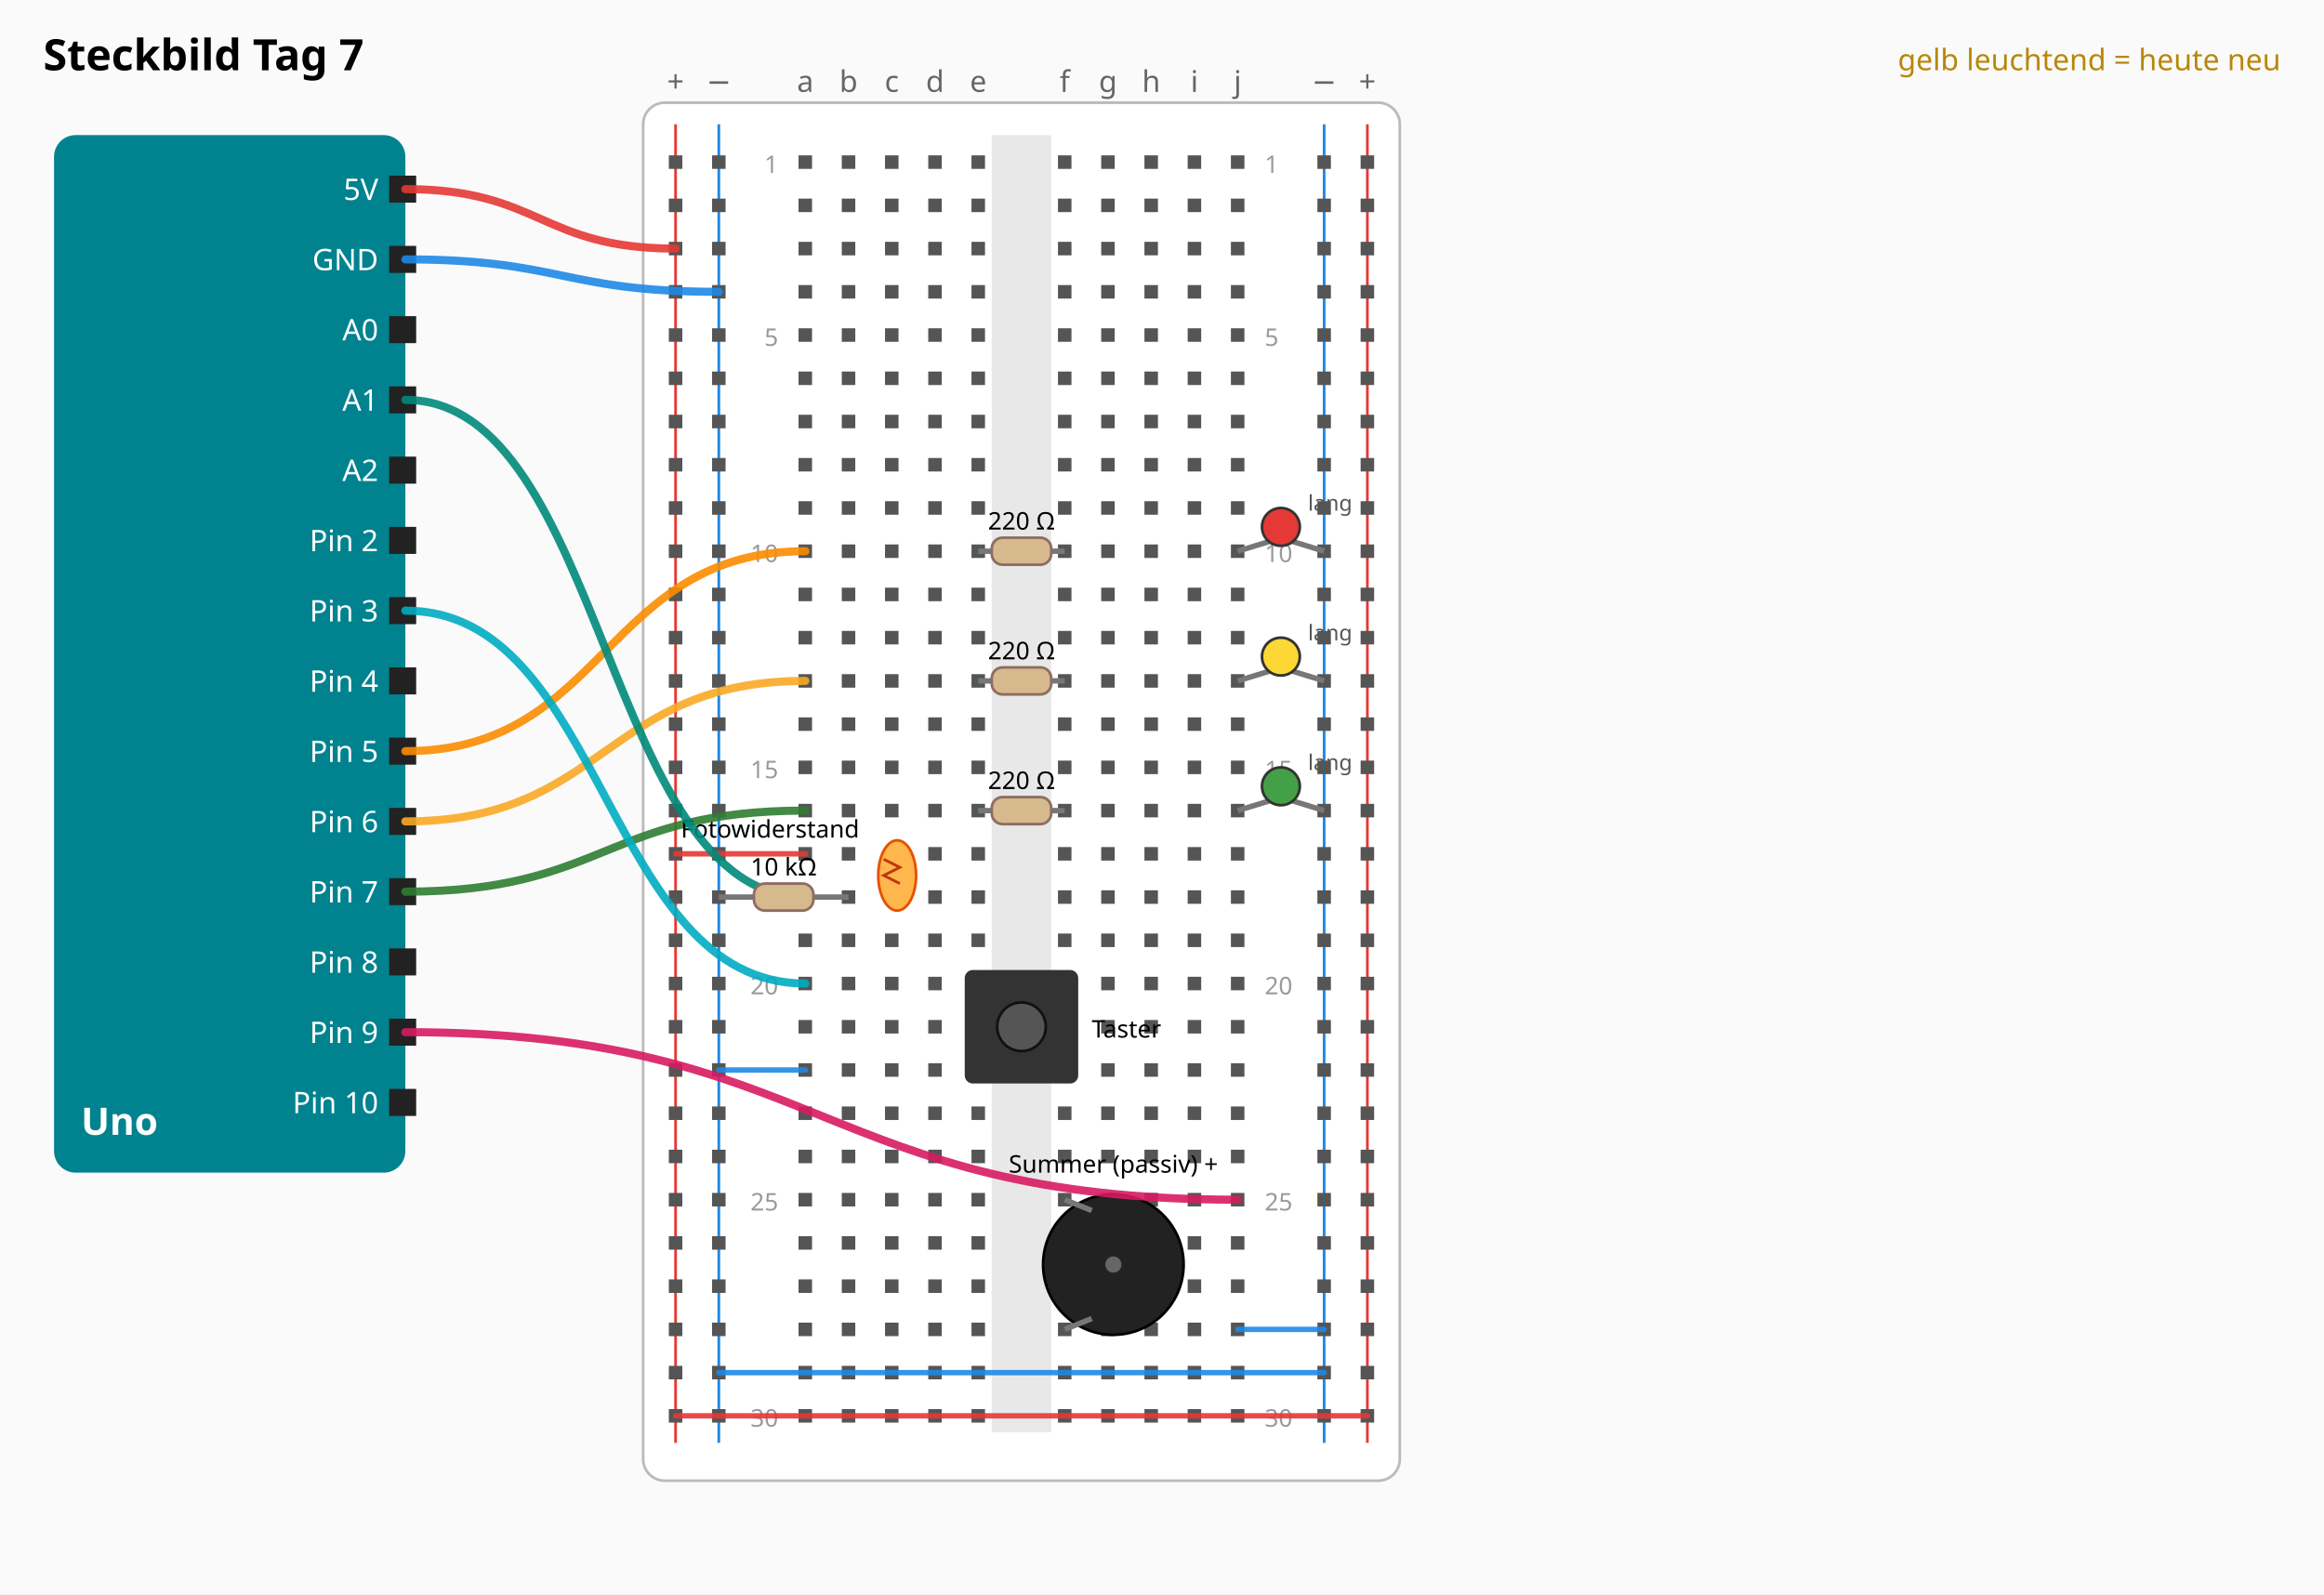
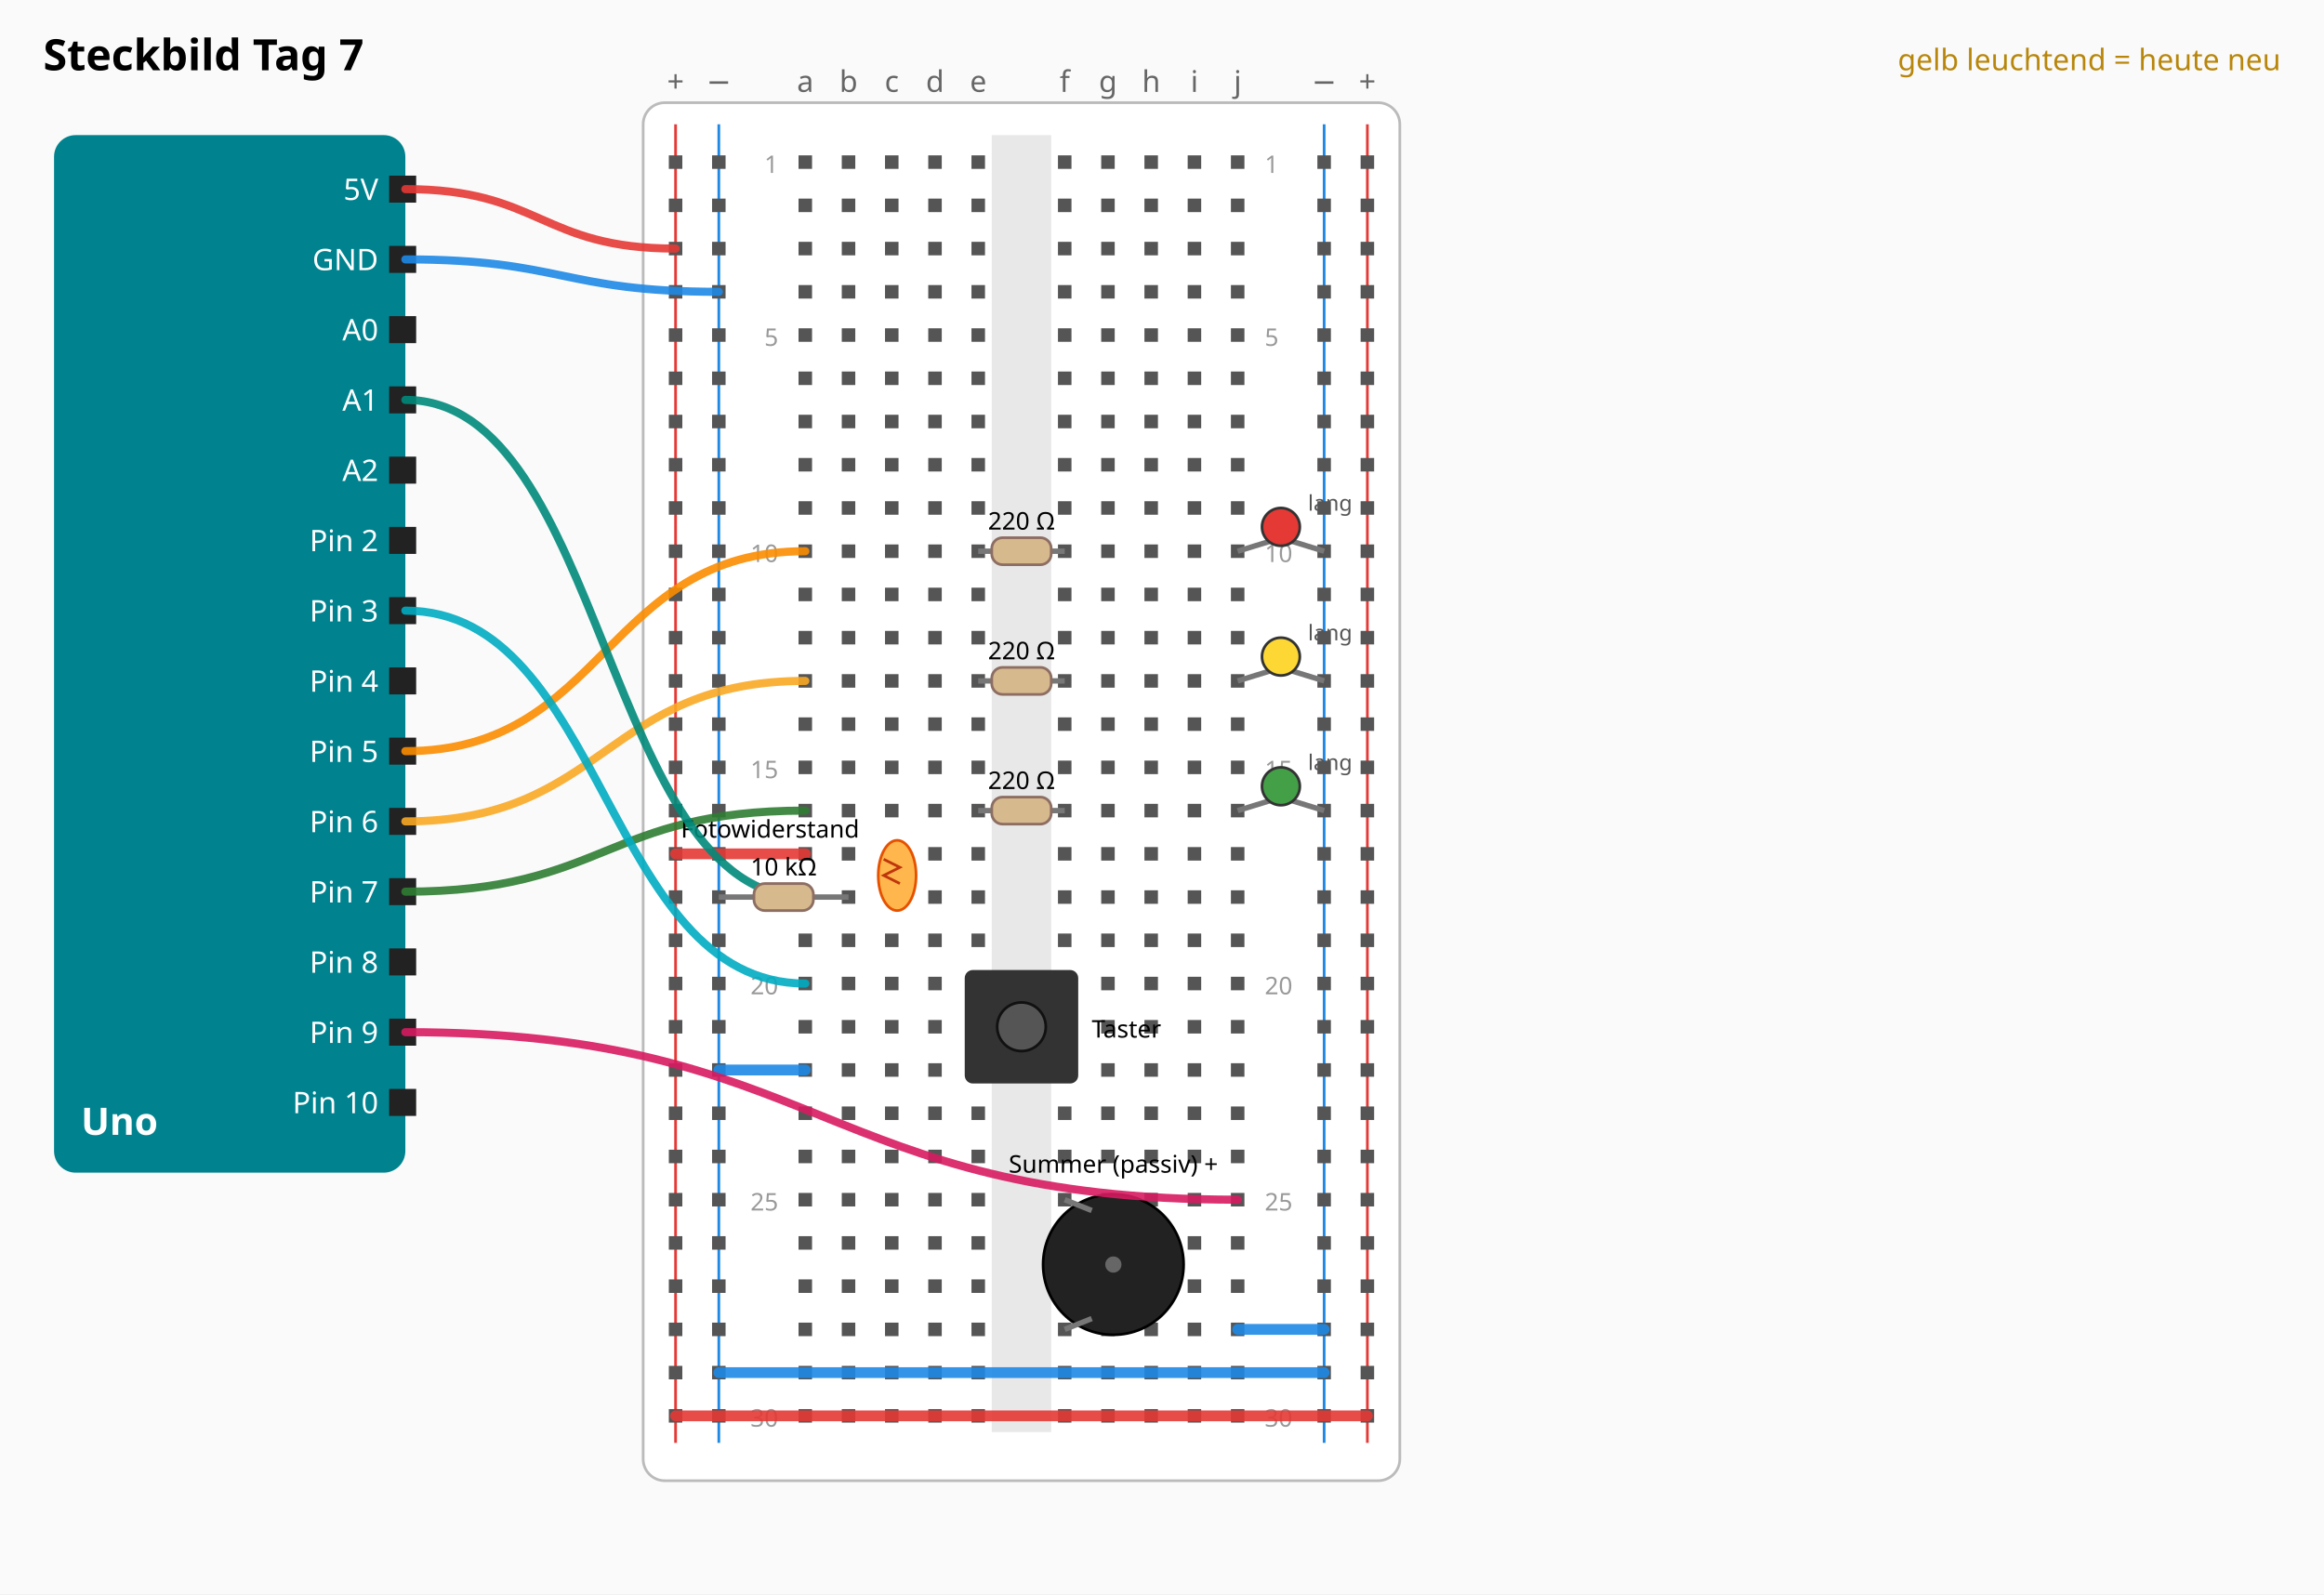
<svg xmlns="http://www.w3.org/2000/svg" viewBox="0 0 860 590" font-family="sans-serif" font-size="11">
  <defs>
    <filter id="glow" x="-50%" y="-50%" width="200%" height="200%">
      <feDropShadow dx="0" dy="0" stdDeviation="2.5" flood-color="#ffd400" flood-opacity="1" />
    </filter>
  </defs>
  <rect width="860" height="590" fill="#fafafa" />
  <text x="16" y="26" font-size="16" font-weight="bold">Steckbild Tag 7</text>
  <text x="844" y="26" text-anchor="end" fill="#b8860b">gelb leuchtend = heute neu</text>
  <rect x="238" y="38" width="280" height="510" rx="8" fill="#ffffff" stroke="#bbb" />
  <rect x="367" y="50" width="22" height="480" fill="#e8e8e8" />
  <line x1="250" y1="46" x2="250" y2="534" stroke="#e53935" stroke-width="1" />
  <line x1="506" y1="46" x2="506" y2="534" stroke="#e53935" stroke-width="1" />
  <line x1="266" y1="46" x2="266" y2="534" stroke="#1e88e5" stroke-width="1" />
  <line x1="490" y1="46" x2="490" y2="534" stroke="#1e88e5" stroke-width="1" />
  <text x="250" y="34" text-anchor="middle" fill="#666">+</text>
  <rect x="247.5" y="57.5" width="5" height="5" fill="#555" />
  <rect x="247.5" y="73.5" width="5" height="5" fill="#555" />
  <rect x="247.5" y="89.5" width="5" height="5" fill="#555" />
  <rect x="247.5" y="105.5" width="5" height="5" fill="#555" />
  <rect x="247.5" y="121.5" width="5" height="5" fill="#555" />
  <rect x="247.5" y="137.5" width="5" height="5" fill="#555" />
  <rect x="247.5" y="153.5" width="5" height="5" fill="#555" />
  <rect x="247.5" y="169.5" width="5" height="5" fill="#555" />
  <rect x="247.5" y="185.5" width="5" height="5" fill="#555" />
  <rect x="247.5" y="201.5" width="5" height="5" fill="#555" />
  <rect x="247.5" y="217.5" width="5" height="5" fill="#555" />
  <rect x="247.5" y="233.5" width="5" height="5" fill="#555" />
  <rect x="247.5" y="249.5" width="5" height="5" fill="#555" />
  <rect x="247.5" y="265.5" width="5" height="5" fill="#555" />
  <rect x="247.5" y="281.5" width="5" height="5" fill="#555" />
  <rect x="247.5" y="297.5" width="5" height="5" fill="#555" />
  <rect x="247.5" y="313.5" width="5" height="5" fill="#555" />
  <rect x="247.5" y="329.5" width="5" height="5" fill="#555" />
  <rect x="247.5" y="345.5" width="5" height="5" fill="#555" />
  <rect x="247.5" y="361.5" width="5" height="5" fill="#555" />
  <rect x="247.5" y="377.5" width="5" height="5" fill="#555" />
  <rect x="247.5" y="393.5" width="5" height="5" fill="#555" />
  <rect x="247.5" y="409.5" width="5" height="5" fill="#555" />
  <rect x="247.5" y="425.5" width="5" height="5" fill="#555" />
  <rect x="247.5" y="441.5" width="5" height="5" fill="#555" />
  <rect x="247.5" y="457.5" width="5" height="5" fill="#555" />
  <rect x="247.5" y="473.5" width="5" height="5" fill="#555" />
  <rect x="247.5" y="489.5" width="5" height="5" fill="#555" />
  <rect x="247.5" y="505.5" width="5" height="5" fill="#555" />
  <rect x="247.5" y="521.5" width="5" height="5" fill="#555" />
  <text x="266" y="34" text-anchor="middle" fill="#666">−</text>
  <rect x="263.5" y="57.5" width="5" height="5" fill="#555" />
  <rect x="263.5" y="73.5" width="5" height="5" fill="#555" />
  <rect x="263.5" y="89.5" width="5" height="5" fill="#555" />
  <rect x="263.5" y="105.5" width="5" height="5" fill="#555" />
  <rect x="263.5" y="121.5" width="5" height="5" fill="#555" />
  <rect x="263.5" y="137.5" width="5" height="5" fill="#555" />
  <rect x="263.5" y="153.5" width="5" height="5" fill="#555" />
  <rect x="263.5" y="169.5" width="5" height="5" fill="#555" />
  <rect x="263.5" y="185.5" width="5" height="5" fill="#555" />
  <rect x="263.5" y="201.5" width="5" height="5" fill="#555" />
  <rect x="263.5" y="217.5" width="5" height="5" fill="#555" />
  <rect x="263.5" y="233.5" width="5" height="5" fill="#555" />
  <rect x="263.5" y="249.5" width="5" height="5" fill="#555" />
  <rect x="263.5" y="265.5" width="5" height="5" fill="#555" />
  <rect x="263.5" y="281.5" width="5" height="5" fill="#555" />
  <rect x="263.5" y="297.5" width="5" height="5" fill="#555" />
  <rect x="263.5" y="313.5" width="5" height="5" fill="#555" />
  <rect x="263.5" y="329.5" width="5" height="5" fill="#555" />
  <rect x="263.5" y="345.5" width="5" height="5" fill="#555" />
  <rect x="263.5" y="361.5" width="5" height="5" fill="#555" />
  <rect x="263.5" y="377.5" width="5" height="5" fill="#555" />
  <rect x="263.5" y="393.5" width="5" height="5" fill="#555" />
  <rect x="263.5" y="409.5" width="5" height="5" fill="#555" />
  <rect x="263.5" y="425.5" width="5" height="5" fill="#555" />
  <rect x="263.5" y="441.5" width="5" height="5" fill="#555" />
  <rect x="263.5" y="457.5" width="5" height="5" fill="#555" />
  <rect x="263.5" y="473.5" width="5" height="5" fill="#555" />
  <rect x="263.5" y="489.5" width="5" height="5" fill="#555" />
  <rect x="263.5" y="505.5" width="5" height="5" fill="#555" />
  <rect x="263.5" y="521.5" width="5" height="5" fill="#555" />
  <text x="298" y="34" text-anchor="middle" fill="#666">a</text>
  <rect x="295.5" y="57.5" width="5" height="5" fill="#555" />
  <rect x="295.5" y="73.5" width="5" height="5" fill="#555" />
  <rect x="295.5" y="89.5" width="5" height="5" fill="#555" />
  <rect x="295.5" y="105.5" width="5" height="5" fill="#555" />
  <rect x="295.5" y="121.5" width="5" height="5" fill="#555" />
  <rect x="295.5" y="137.5" width="5" height="5" fill="#555" />
  <rect x="295.5" y="153.5" width="5" height="5" fill="#555" />
  <rect x="295.5" y="169.5" width="5" height="5" fill="#555" />
  <rect x="295.5" y="185.5" width="5" height="5" fill="#555" />
  <rect x="295.5" y="201.5" width="5" height="5" fill="#555" />
  <rect x="295.5" y="217.5" width="5" height="5" fill="#555" />
  <rect x="295.5" y="233.5" width="5" height="5" fill="#555" />
  <rect x="295.5" y="249.5" width="5" height="5" fill="#555" />
  <rect x="295.5" y="265.5" width="5" height="5" fill="#555" />
  <rect x="295.5" y="281.5" width="5" height="5" fill="#555" />
  <rect x="295.5" y="297.5" width="5" height="5" fill="#555" />
  <rect x="295.5" y="313.5" width="5" height="5" fill="#555" />
  <rect x="295.5" y="329.5" width="5" height="5" fill="#555" />
  <rect x="295.5" y="345.5" width="5" height="5" fill="#555" />
  <rect x="295.5" y="361.5" width="5" height="5" fill="#555" />
  <rect x="295.5" y="377.5" width="5" height="5" fill="#555" />
  <rect x="295.5" y="393.5" width="5" height="5" fill="#555" />
  <rect x="295.5" y="409.5" width="5" height="5" fill="#555" />
  <rect x="295.5" y="425.5" width="5" height="5" fill="#555" />
  <rect x="295.5" y="441.5" width="5" height="5" fill="#555" />
  <rect x="295.5" y="457.5" width="5" height="5" fill="#555" />
  <rect x="295.5" y="473.5" width="5" height="5" fill="#555" />
  <rect x="295.5" y="489.5" width="5" height="5" fill="#555" />
  <rect x="295.5" y="505.5" width="5" height="5" fill="#555" />
  <rect x="295.5" y="521.5" width="5" height="5" fill="#555" />
  <text x="314" y="34" text-anchor="middle" fill="#666">b</text>
  <rect x="311.5" y="57.5" width="5" height="5" fill="#555" />
  <rect x="311.5" y="73.5" width="5" height="5" fill="#555" />
  <rect x="311.5" y="89.5" width="5" height="5" fill="#555" />
  <rect x="311.5" y="105.5" width="5" height="5" fill="#555" />
  <rect x="311.5" y="121.5" width="5" height="5" fill="#555" />
  <rect x="311.5" y="137.5" width="5" height="5" fill="#555" />
  <rect x="311.5" y="153.5" width="5" height="5" fill="#555" />
  <rect x="311.5" y="169.5" width="5" height="5" fill="#555" />
  <rect x="311.5" y="185.5" width="5" height="5" fill="#555" />
  <rect x="311.5" y="201.5" width="5" height="5" fill="#555" />
  <rect x="311.5" y="217.5" width="5" height="5" fill="#555" />
  <rect x="311.5" y="233.5" width="5" height="5" fill="#555" />
  <rect x="311.5" y="249.5" width="5" height="5" fill="#555" />
  <rect x="311.5" y="265.5" width="5" height="5" fill="#555" />
  <rect x="311.5" y="281.5" width="5" height="5" fill="#555" />
  <rect x="311.5" y="297.5" width="5" height="5" fill="#555" />
  <rect x="311.5" y="313.5" width="5" height="5" fill="#555" />
  <rect x="311.5" y="329.5" width="5" height="5" fill="#555" />
  <rect x="311.5" y="345.5" width="5" height="5" fill="#555" />
  <rect x="311.5" y="361.5" width="5" height="5" fill="#555" />
  <rect x="311.5" y="377.5" width="5" height="5" fill="#555" />
  <rect x="311.5" y="393.5" width="5" height="5" fill="#555" />
  <rect x="311.5" y="409.5" width="5" height="5" fill="#555" />
  <rect x="311.5" y="425.5" width="5" height="5" fill="#555" />
  <rect x="311.5" y="441.5" width="5" height="5" fill="#555" />
  <rect x="311.5" y="457.5" width="5" height="5" fill="#555" />
  <rect x="311.5" y="473.5" width="5" height="5" fill="#555" />
  <rect x="311.5" y="489.5" width="5" height="5" fill="#555" />
  <rect x="311.5" y="505.5" width="5" height="5" fill="#555" />
  <rect x="311.5" y="521.5" width="5" height="5" fill="#555" />
  <text x="330" y="34" text-anchor="middle" fill="#666">c</text>
  <rect x="327.5" y="57.5" width="5" height="5" fill="#555" />
  <rect x="327.5" y="73.5" width="5" height="5" fill="#555" />
  <rect x="327.5" y="89.5" width="5" height="5" fill="#555" />
  <rect x="327.5" y="105.5" width="5" height="5" fill="#555" />
  <rect x="327.5" y="121.5" width="5" height="5" fill="#555" />
  <rect x="327.5" y="137.5" width="5" height="5" fill="#555" />
  <rect x="327.5" y="153.5" width="5" height="5" fill="#555" />
  <rect x="327.5" y="169.5" width="5" height="5" fill="#555" />
  <rect x="327.5" y="185.5" width="5" height="5" fill="#555" />
  <rect x="327.5" y="201.5" width="5" height="5" fill="#555" />
  <rect x="327.5" y="217.5" width="5" height="5" fill="#555" />
  <rect x="327.5" y="233.5" width="5" height="5" fill="#555" />
  <rect x="327.5" y="249.5" width="5" height="5" fill="#555" />
  <rect x="327.5" y="265.5" width="5" height="5" fill="#555" />
  <rect x="327.5" y="281.5" width="5" height="5" fill="#555" />
  <rect x="327.5" y="297.5" width="5" height="5" fill="#555" />
  <rect x="327.5" y="313.5" width="5" height="5" fill="#555" />
  <rect x="327.5" y="329.5" width="5" height="5" fill="#555" />
  <rect x="327.5" y="345.5" width="5" height="5" fill="#555" />
  <rect x="327.5" y="361.5" width="5" height="5" fill="#555" />
  <rect x="327.5" y="377.5" width="5" height="5" fill="#555" />
  <rect x="327.5" y="393.5" width="5" height="5" fill="#555" />
  <rect x="327.5" y="409.5" width="5" height="5" fill="#555" />
  <rect x="327.5" y="425.5" width="5" height="5" fill="#555" />
  <rect x="327.5" y="441.5" width="5" height="5" fill="#555" />
  <rect x="327.5" y="457.5" width="5" height="5" fill="#555" />
  <rect x="327.5" y="473.5" width="5" height="5" fill="#555" />
  <rect x="327.5" y="489.5" width="5" height="5" fill="#555" />
  <rect x="327.5" y="505.5" width="5" height="5" fill="#555" />
  <rect x="327.5" y="521.5" width="5" height="5" fill="#555" />
  <text x="346" y="34" text-anchor="middle" fill="#666">d</text>
  <rect x="343.5" y="57.5" width="5" height="5" fill="#555" />
  <rect x="343.5" y="73.5" width="5" height="5" fill="#555" />
  <rect x="343.5" y="89.5" width="5" height="5" fill="#555" />
  <rect x="343.5" y="105.5" width="5" height="5" fill="#555" />
  <rect x="343.5" y="121.5" width="5" height="5" fill="#555" />
  <rect x="343.5" y="137.5" width="5" height="5" fill="#555" />
  <rect x="343.5" y="153.5" width="5" height="5" fill="#555" />
  <rect x="343.5" y="169.5" width="5" height="5" fill="#555" />
  <rect x="343.5" y="185.5" width="5" height="5" fill="#555" />
  <rect x="343.5" y="201.5" width="5" height="5" fill="#555" />
  <rect x="343.5" y="217.5" width="5" height="5" fill="#555" />
  <rect x="343.5" y="233.5" width="5" height="5" fill="#555" />
  <rect x="343.5" y="249.5" width="5" height="5" fill="#555" />
  <rect x="343.5" y="265.5" width="5" height="5" fill="#555" />
  <rect x="343.5" y="281.5" width="5" height="5" fill="#555" />
  <rect x="343.5" y="297.5" width="5" height="5" fill="#555" />
  <rect x="343.5" y="313.5" width="5" height="5" fill="#555" />
  <rect x="343.5" y="329.5" width="5" height="5" fill="#555" />
  <rect x="343.5" y="345.5" width="5" height="5" fill="#555" />
  <rect x="343.5" y="361.5" width="5" height="5" fill="#555" />
  <rect x="343.5" y="377.5" width="5" height="5" fill="#555" />
  <rect x="343.5" y="393.5" width="5" height="5" fill="#555" />
  <rect x="343.5" y="409.5" width="5" height="5" fill="#555" />
  <rect x="343.5" y="425.5" width="5" height="5" fill="#555" />
  <rect x="343.5" y="441.5" width="5" height="5" fill="#555" />
  <rect x="343.5" y="457.5" width="5" height="5" fill="#555" />
  <rect x="343.5" y="473.5" width="5" height="5" fill="#555" />
  <rect x="343.5" y="489.5" width="5" height="5" fill="#555" />
  <rect x="343.5" y="505.5" width="5" height="5" fill="#555" />
  <rect x="343.5" y="521.5" width="5" height="5" fill="#555" />
  <text x="362" y="34" text-anchor="middle" fill="#666">e</text>
  <rect x="359.5" y="57.5" width="5" height="5" fill="#555" />
  <rect x="359.5" y="73.5" width="5" height="5" fill="#555" />
  <rect x="359.5" y="89.5" width="5" height="5" fill="#555" />
  <rect x="359.5" y="105.5" width="5" height="5" fill="#555" />
  <rect x="359.5" y="121.5" width="5" height="5" fill="#555" />
  <rect x="359.5" y="137.5" width="5" height="5" fill="#555" />
  <rect x="359.5" y="153.5" width="5" height="5" fill="#555" />
  <rect x="359.5" y="169.5" width="5" height="5" fill="#555" />
  <rect x="359.5" y="185.5" width="5" height="5" fill="#555" />
  <rect x="359.5" y="201.5" width="5" height="5" fill="#555" />
  <rect x="359.5" y="217.5" width="5" height="5" fill="#555" />
  <rect x="359.5" y="233.5" width="5" height="5" fill="#555" />
  <rect x="359.5" y="249.5" width="5" height="5" fill="#555" />
  <rect x="359.5" y="265.5" width="5" height="5" fill="#555" />
  <rect x="359.5" y="281.5" width="5" height="5" fill="#555" />
  <rect x="359.5" y="297.5" width="5" height="5" fill="#555" />
  <rect x="359.5" y="313.5" width="5" height="5" fill="#555" />
  <rect x="359.5" y="329.5" width="5" height="5" fill="#555" />
  <rect x="359.5" y="345.5" width="5" height="5" fill="#555" />
  <rect x="359.5" y="361.5" width="5" height="5" fill="#555" />
  <rect x="359.5" y="377.5" width="5" height="5" fill="#555" />
  <rect x="359.5" y="393.5" width="5" height="5" fill="#555" />
  <rect x="359.5" y="409.5" width="5" height="5" fill="#555" />
  <rect x="359.5" y="425.5" width="5" height="5" fill="#555" />
  <rect x="359.5" y="441.5" width="5" height="5" fill="#555" />
  <rect x="359.5" y="457.5" width="5" height="5" fill="#555" />
  <rect x="359.5" y="473.5" width="5" height="5" fill="#555" />
  <rect x="359.5" y="489.5" width="5" height="5" fill="#555" />
  <rect x="359.5" y="505.5" width="5" height="5" fill="#555" />
  <rect x="359.5" y="521.5" width="5" height="5" fill="#555" />
  <text x="394" y="34" text-anchor="middle" fill="#666">f</text>
  <rect x="391.5" y="57.5" width="5" height="5" fill="#555" />
  <rect x="391.5" y="73.5" width="5" height="5" fill="#555" />
  <rect x="391.5" y="89.5" width="5" height="5" fill="#555" />
  <rect x="391.5" y="105.5" width="5" height="5" fill="#555" />
  <rect x="391.5" y="121.5" width="5" height="5" fill="#555" />
  <rect x="391.5" y="137.5" width="5" height="5" fill="#555" />
  <rect x="391.5" y="153.5" width="5" height="5" fill="#555" />
  <rect x="391.5" y="169.5" width="5" height="5" fill="#555" />
  <rect x="391.5" y="185.5" width="5" height="5" fill="#555" />
  <rect x="391.5" y="201.5" width="5" height="5" fill="#555" />
  <rect x="391.5" y="217.5" width="5" height="5" fill="#555" />
  <rect x="391.5" y="233.5" width="5" height="5" fill="#555" />
  <rect x="391.5" y="249.5" width="5" height="5" fill="#555" />
  <rect x="391.5" y="265.5" width="5" height="5" fill="#555" />
  <rect x="391.5" y="281.5" width="5" height="5" fill="#555" />
  <rect x="391.5" y="297.5" width="5" height="5" fill="#555" />
  <rect x="391.5" y="313.5" width="5" height="5" fill="#555" />
  <rect x="391.5" y="329.5" width="5" height="5" fill="#555" />
  <rect x="391.5" y="345.5" width="5" height="5" fill="#555" />
  <rect x="391.5" y="361.5" width="5" height="5" fill="#555" />
  <rect x="391.5" y="377.5" width="5" height="5" fill="#555" />
  <rect x="391.5" y="393.5" width="5" height="5" fill="#555" />
  <rect x="391.5" y="409.5" width="5" height="5" fill="#555" />
  <rect x="391.5" y="425.5" width="5" height="5" fill="#555" />
  <rect x="391.5" y="441.5" width="5" height="5" fill="#555" />
  <rect x="391.5" y="457.5" width="5" height="5" fill="#555" />
  <rect x="391.5" y="473.5" width="5" height="5" fill="#555" />
  <rect x="391.5" y="489.5" width="5" height="5" fill="#555" />
  <rect x="391.5" y="505.5" width="5" height="5" fill="#555" />
  <rect x="391.5" y="521.5" width="5" height="5" fill="#555" />
  <text x="410" y="34" text-anchor="middle" fill="#666">g</text>
  <rect x="407.5" y="57.5" width="5" height="5" fill="#555" />
  <rect x="407.5" y="73.5" width="5" height="5" fill="#555" />
  <rect x="407.5" y="89.5" width="5" height="5" fill="#555" />
  <rect x="407.5" y="105.5" width="5" height="5" fill="#555" />
  <rect x="407.5" y="121.5" width="5" height="5" fill="#555" />
  <rect x="407.5" y="137.5" width="5" height="5" fill="#555" />
  <rect x="407.5" y="153.5" width="5" height="5" fill="#555" />
  <rect x="407.5" y="169.5" width="5" height="5" fill="#555" />
  <rect x="407.5" y="185.5" width="5" height="5" fill="#555" />
  <rect x="407.5" y="201.5" width="5" height="5" fill="#555" />
  <rect x="407.5" y="217.5" width="5" height="5" fill="#555" />
  <rect x="407.5" y="233.5" width="5" height="5" fill="#555" />
  <rect x="407.5" y="249.5" width="5" height="5" fill="#555" />
  <rect x="407.5" y="265.5" width="5" height="5" fill="#555" />
  <rect x="407.5" y="281.5" width="5" height="5" fill="#555" />
  <rect x="407.5" y="297.5" width="5" height="5" fill="#555" />
  <rect x="407.5" y="313.5" width="5" height="5" fill="#555" />
  <rect x="407.5" y="329.5" width="5" height="5" fill="#555" />
  <rect x="407.5" y="345.5" width="5" height="5" fill="#555" />
  <rect x="407.5" y="361.5" width="5" height="5" fill="#555" />
  <rect x="407.5" y="377.5" width="5" height="5" fill="#555" />
  <rect x="407.5" y="393.5" width="5" height="5" fill="#555" />
  <rect x="407.5" y="409.5" width="5" height="5" fill="#555" />
  <rect x="407.5" y="425.5" width="5" height="5" fill="#555" />
  <rect x="407.5" y="441.5" width="5" height="5" fill="#555" />
  <rect x="407.5" y="457.5" width="5" height="5" fill="#555" />
  <rect x="407.5" y="473.5" width="5" height="5" fill="#555" />
  <rect x="407.5" y="489.5" width="5" height="5" fill="#555" />
  <rect x="407.5" y="505.5" width="5" height="5" fill="#555" />
  <rect x="407.5" y="521.5" width="5" height="5" fill="#555" />
  <text x="426" y="34" text-anchor="middle" fill="#666">h</text>
  <rect x="423.5" y="57.5" width="5" height="5" fill="#555" />
  <rect x="423.5" y="73.5" width="5" height="5" fill="#555" />
  <rect x="423.5" y="89.5" width="5" height="5" fill="#555" />
  <rect x="423.5" y="105.5" width="5" height="5" fill="#555" />
  <rect x="423.5" y="121.5" width="5" height="5" fill="#555" />
  <rect x="423.5" y="137.5" width="5" height="5" fill="#555" />
  <rect x="423.5" y="153.5" width="5" height="5" fill="#555" />
  <rect x="423.5" y="169.5" width="5" height="5" fill="#555" />
  <rect x="423.5" y="185.5" width="5" height="5" fill="#555" />
  <rect x="423.5" y="201.5" width="5" height="5" fill="#555" />
  <rect x="423.5" y="217.5" width="5" height="5" fill="#555" />
  <rect x="423.5" y="233.5" width="5" height="5" fill="#555" />
  <rect x="423.5" y="249.5" width="5" height="5" fill="#555" />
  <rect x="423.5" y="265.5" width="5" height="5" fill="#555" />
  <rect x="423.5" y="281.5" width="5" height="5" fill="#555" />
  <rect x="423.5" y="297.5" width="5" height="5" fill="#555" />
  <rect x="423.5" y="313.5" width="5" height="5" fill="#555" />
  <rect x="423.5" y="329.5" width="5" height="5" fill="#555" />
  <rect x="423.5" y="345.5" width="5" height="5" fill="#555" />
  <rect x="423.5" y="361.5" width="5" height="5" fill="#555" />
  <rect x="423.5" y="377.5" width="5" height="5" fill="#555" />
  <rect x="423.5" y="393.5" width="5" height="5" fill="#555" />
  <rect x="423.5" y="409.5" width="5" height="5" fill="#555" />
  <rect x="423.5" y="425.5" width="5" height="5" fill="#555" />
  <rect x="423.5" y="441.5" width="5" height="5" fill="#555" />
  <rect x="423.5" y="457.5" width="5" height="5" fill="#555" />
  <rect x="423.5" y="473.5" width="5" height="5" fill="#555" />
  <rect x="423.5" y="489.5" width="5" height="5" fill="#555" />
  <rect x="423.5" y="505.5" width="5" height="5" fill="#555" />
  <rect x="423.5" y="521.5" width="5" height="5" fill="#555" />
  <text x="442" y="34" text-anchor="middle" fill="#666">i</text>
  <rect x="439.5" y="57.5" width="5" height="5" fill="#555" />
  <rect x="439.5" y="73.5" width="5" height="5" fill="#555" />
  <rect x="439.5" y="89.5" width="5" height="5" fill="#555" />
  <rect x="439.5" y="105.5" width="5" height="5" fill="#555" />
  <rect x="439.5" y="121.5" width="5" height="5" fill="#555" />
  <rect x="439.5" y="137.5" width="5" height="5" fill="#555" />
  <rect x="439.5" y="153.5" width="5" height="5" fill="#555" />
  <rect x="439.5" y="169.5" width="5" height="5" fill="#555" />
  <rect x="439.5" y="185.5" width="5" height="5" fill="#555" />
  <rect x="439.5" y="201.5" width="5" height="5" fill="#555" />
  <rect x="439.5" y="217.5" width="5" height="5" fill="#555" />
  <rect x="439.5" y="233.5" width="5" height="5" fill="#555" />
  <rect x="439.5" y="249.5" width="5" height="5" fill="#555" />
  <rect x="439.5" y="265.5" width="5" height="5" fill="#555" />
  <rect x="439.5" y="281.5" width="5" height="5" fill="#555" />
  <rect x="439.5" y="297.5" width="5" height="5" fill="#555" />
  <rect x="439.5" y="313.5" width="5" height="5" fill="#555" />
  <rect x="439.5" y="329.5" width="5" height="5" fill="#555" />
  <rect x="439.5" y="345.5" width="5" height="5" fill="#555" />
  <rect x="439.5" y="361.5" width="5" height="5" fill="#555" />
  <rect x="439.5" y="377.5" width="5" height="5" fill="#555" />
  <rect x="439.5" y="393.5" width="5" height="5" fill="#555" />
  <rect x="439.5" y="409.5" width="5" height="5" fill="#555" />
  <rect x="439.5" y="425.5" width="5" height="5" fill="#555" />
  <rect x="439.5" y="441.5" width="5" height="5" fill="#555" />
  <rect x="439.5" y="457.5" width="5" height="5" fill="#555" />
  <rect x="439.5" y="473.5" width="5" height="5" fill="#555" />
  <rect x="439.5" y="489.5" width="5" height="5" fill="#555" />
  <rect x="439.5" y="505.5" width="5" height="5" fill="#555" />
  <rect x="439.5" y="521.5" width="5" height="5" fill="#555" />
  <text x="458" y="34" text-anchor="middle" fill="#666">j</text>
  <rect x="455.5" y="57.5" width="5" height="5" fill="#555" />
  <rect x="455.5" y="73.5" width="5" height="5" fill="#555" />
  <rect x="455.5" y="89.5" width="5" height="5" fill="#555" />
  <rect x="455.5" y="105.5" width="5" height="5" fill="#555" />
  <rect x="455.5" y="121.5" width="5" height="5" fill="#555" />
  <rect x="455.5" y="137.5" width="5" height="5" fill="#555" />
  <rect x="455.5" y="153.5" width="5" height="5" fill="#555" />
  <rect x="455.5" y="169.5" width="5" height="5" fill="#555" />
  <rect x="455.5" y="185.5" width="5" height="5" fill="#555" />
  <rect x="455.5" y="201.5" width="5" height="5" fill="#555" />
  <rect x="455.5" y="217.5" width="5" height="5" fill="#555" />
  <rect x="455.5" y="233.5" width="5" height="5" fill="#555" />
  <rect x="455.5" y="249.5" width="5" height="5" fill="#555" />
  <rect x="455.5" y="265.5" width="5" height="5" fill="#555" />
  <rect x="455.5" y="281.5" width="5" height="5" fill="#555" />
  <rect x="455.5" y="297.5" width="5" height="5" fill="#555" />
  <rect x="455.5" y="313.5" width="5" height="5" fill="#555" />
  <rect x="455.5" y="329.5" width="5" height="5" fill="#555" />
  <rect x="455.5" y="345.5" width="5" height="5" fill="#555" />
  <rect x="455.5" y="361.5" width="5" height="5" fill="#555" />
  <rect x="455.5" y="377.5" width="5" height="5" fill="#555" />
  <rect x="455.5" y="393.5" width="5" height="5" fill="#555" />
  <rect x="455.5" y="409.5" width="5" height="5" fill="#555" />
  <rect x="455.5" y="425.5" width="5" height="5" fill="#555" />
  <rect x="455.5" y="441.5" width="5" height="5" fill="#555" />
  <rect x="455.5" y="457.5" width="5" height="5" fill="#555" />
  <rect x="455.5" y="473.5" width="5" height="5" fill="#555" />
  <rect x="455.5" y="489.5" width="5" height="5" fill="#555" />
  <rect x="455.5" y="505.5" width="5" height="5" fill="#555" />
  <rect x="455.5" y="521.5" width="5" height="5" fill="#555" />
  <text x="490" y="34" text-anchor="middle" fill="#666">−</text>
  <rect x="487.5" y="57.5" width="5" height="5" fill="#555" />
  <rect x="487.5" y="73.5" width="5" height="5" fill="#555" />
  <rect x="487.5" y="89.5" width="5" height="5" fill="#555" />
  <rect x="487.5" y="105.5" width="5" height="5" fill="#555" />
  <rect x="487.5" y="121.5" width="5" height="5" fill="#555" />
  <rect x="487.5" y="137.5" width="5" height="5" fill="#555" />
  <rect x="487.5" y="153.5" width="5" height="5" fill="#555" />
  <rect x="487.5" y="169.5" width="5" height="5" fill="#555" />
  <rect x="487.5" y="185.5" width="5" height="5" fill="#555" />
  <rect x="487.5" y="201.5" width="5" height="5" fill="#555" />
  <rect x="487.5" y="217.5" width="5" height="5" fill="#555" />
  <rect x="487.5" y="233.5" width="5" height="5" fill="#555" />
  <rect x="487.5" y="249.5" width="5" height="5" fill="#555" />
  <rect x="487.5" y="265.5" width="5" height="5" fill="#555" />
  <rect x="487.5" y="281.5" width="5" height="5" fill="#555" />
  <rect x="487.5" y="297.5" width="5" height="5" fill="#555" />
  <rect x="487.5" y="313.5" width="5" height="5" fill="#555" />
  <rect x="487.5" y="329.5" width="5" height="5" fill="#555" />
  <rect x="487.5" y="345.5" width="5" height="5" fill="#555" />
  <rect x="487.5" y="361.5" width="5" height="5" fill="#555" />
  <rect x="487.5" y="377.5" width="5" height="5" fill="#555" />
  <rect x="487.5" y="393.5" width="5" height="5" fill="#555" />
  <rect x="487.5" y="409.5" width="5" height="5" fill="#555" />
  <rect x="487.5" y="425.5" width="5" height="5" fill="#555" />
  <rect x="487.5" y="441.5" width="5" height="5" fill="#555" />
  <rect x="487.5" y="457.5" width="5" height="5" fill="#555" />
  <rect x="487.5" y="473.5" width="5" height="5" fill="#555" />
  <rect x="487.5" y="489.5" width="5" height="5" fill="#555" />
  <rect x="487.5" y="505.5" width="5" height="5" fill="#555" />
  <rect x="487.5" y="521.5" width="5" height="5" fill="#555" />
  <text x="506" y="34" text-anchor="middle" fill="#666">+</text>
  <rect x="503.5" y="57.5" width="5" height="5" fill="#555" />
  <rect x="503.5" y="73.5" width="5" height="5" fill="#555" />
  <rect x="503.5" y="89.5" width="5" height="5" fill="#555" />
  <rect x="503.5" y="105.5" width="5" height="5" fill="#555" />
  <rect x="503.5" y="121.5" width="5" height="5" fill="#555" />
  <rect x="503.5" y="137.5" width="5" height="5" fill="#555" />
  <rect x="503.5" y="153.5" width="5" height="5" fill="#555" />
  <rect x="503.5" y="169.5" width="5" height="5" fill="#555" />
  <rect x="503.5" y="185.5" width="5" height="5" fill="#555" />
  <rect x="503.5" y="201.5" width="5" height="5" fill="#555" />
  <rect x="503.5" y="217.5" width="5" height="5" fill="#555" />
  <rect x="503.5" y="233.5" width="5" height="5" fill="#555" />
  <rect x="503.5" y="249.5" width="5" height="5" fill="#555" />
  <rect x="503.5" y="265.5" width="5" height="5" fill="#555" />
  <rect x="503.5" y="281.5" width="5" height="5" fill="#555" />
  <rect x="503.5" y="297.5" width="5" height="5" fill="#555" />
  <rect x="503.5" y="313.5" width="5" height="5" fill="#555" />
  <rect x="503.5" y="329.5" width="5" height="5" fill="#555" />
  <rect x="503.5" y="345.5" width="5" height="5" fill="#555" />
  <rect x="503.5" y="361.5" width="5" height="5" fill="#555" />
  <rect x="503.5" y="377.5" width="5" height="5" fill="#555" />
  <rect x="503.5" y="393.5" width="5" height="5" fill="#555" />
  <rect x="503.5" y="409.5" width="5" height="5" fill="#555" />
  <rect x="503.5" y="425.5" width="5" height="5" fill="#555" />
  <rect x="503.5" y="441.5" width="5" height="5" fill="#555" />
  <rect x="503.5" y="457.5" width="5" height="5" fill="#555" />
  <rect x="503.5" y="473.5" width="5" height="5" fill="#555" />
  <rect x="503.5" y="489.5" width="5" height="5" fill="#555" />
  <rect x="503.5" y="505.5" width="5" height="5" fill="#555" />
  <rect x="503.5" y="521.5" width="5" height="5" fill="#555" />
  <text x="288" y="64" text-anchor="end" fill="#999" font-size="9">1</text>
  <text x="468" y="64" fill="#999" font-size="9">1</text>
  <text x="288" y="128" text-anchor="end" fill="#999" font-size="9">5</text>
  <text x="468" y="128" fill="#999" font-size="9">5</text>
  <text x="288" y="208" text-anchor="end" fill="#999" font-size="9">10</text>
  <text x="468" y="208" fill="#999" font-size="9">10</text>
  <text x="288" y="288" text-anchor="end" fill="#999" font-size="9">15</text>
  <text x="468" y="288" fill="#999" font-size="9">15</text>
  <text x="288" y="368" text-anchor="end" fill="#999" font-size="9">20</text>
  <text x="468" y="368" fill="#999" font-size="9">20</text>
  <text x="288" y="448" text-anchor="end" fill="#999" font-size="9">25</text>
  <text x="468" y="448" fill="#999" font-size="9">25</text>
  <text x="288" y="528" text-anchor="end" fill="#999" font-size="9">30</text>
  <text x="468" y="528" fill="#999" font-size="9">30</text>
  <rect x="20" y="50" width="130" height="384" rx="8" fill="#00838f" />
  <text x="30" y="420" fill="#fff" font-size="14" font-weight="bold">Uno</text>
  <text x="140" y="74" text-anchor="end" fill="#fff">5V</text>
  <rect x="144" y="65" width="10" height="10" fill="#222" />
  <text x="140" y="100" text-anchor="end" fill="#fff">GND</text>
  <rect x="144" y="91" width="10" height="10" fill="#222" />
  <text x="140" y="126" text-anchor="end" fill="#fff">A0</text>
  <rect x="144" y="117" width="10" height="10" fill="#222" />
  <text x="140" y="152" text-anchor="end" fill="#fff">A1</text>
  <rect x="144" y="143" width="10" height="10" fill="#222" />
  <text x="140" y="178" text-anchor="end" fill="#fff">A2</text>
  <rect x="144" y="169" width="10" height="10" fill="#222" />
  <text x="140" y="204" text-anchor="end" fill="#fff">Pin 2</text>
  <rect x="144" y="195" width="10" height="10" fill="#222" />
  <text x="140" y="230" text-anchor="end" fill="#fff">Pin 3</text>
  <rect x="144" y="221" width="10" height="10" fill="#222" />
  <text x="140" y="256" text-anchor="end" fill="#fff">Pin 4</text>
  <rect x="144" y="247" width="10" height="10" fill="#222" />
  <text x="140" y="282" text-anchor="end" fill="#fff">Pin 5</text>
  <rect x="144" y="273" width="10" height="10" fill="#222" />
  <text x="140" y="308" text-anchor="end" fill="#fff">Pin 6</text>
  <rect x="144" y="299" width="10" height="10" fill="#222" />
  <text x="140" y="334" text-anchor="end" fill="#fff">Pin 7</text>
  <rect x="144" y="325" width="10" height="10" fill="#222" />
  <text x="140" y="360" text-anchor="end" fill="#fff">Pin 8</text>
  <rect x="144" y="351" width="10" height="10" fill="#222" />
  <text x="140" y="386" text-anchor="end" fill="#fff">Pin 9</text>
  <rect x="144" y="377" width="10" height="10" fill="#222" />
  <text x="140" y="412" text-anchor="end" fill="#fff">Pin 10</text>
  <rect x="144" y="403" width="10" height="10" fill="#222" />
  <path d="M150,70 C200.0,70 200.0,92 250,92" fill="none" stroke="#e53935" stroke-width="3" stroke-linecap="round" opacity="0.9" />
  <path d="M150,96 C208.0,96 208.0,108 266,108" fill="none" stroke="#1e88e5" stroke-width="3" stroke-linecap="round" opacity="0.9" />
-   <path d="M250,524 C378.0,524 378.0,524 506,524" fill="none" stroke="#e53935" stroke-width="2" stroke-linecap="round" opacity="0.9" />
-   <path d="M266,508 C378.0,508 378.0,508 490,508" fill="none" stroke="#1e88e5" stroke-width="2" stroke-linecap="round" opacity="0.9" />
+   <path d="M250,524 C378.0,524 378.0,524 506,524" fill="none" stroke="#e53935" stroke-width="4" stroke-linecap="round" opacity="0.9" />
+   <path d="M266,508 C378.0,508 378.0,508 490,508" fill="none" stroke="#1e88e5" stroke-width="4" stroke-linecap="round" opacity="0.9" />
  <line x1="362" y1="204" x2="394" y2="204" stroke="#777" stroke-width="2" />
  <rect x="367.0" y="199.0" width="22" height="10" rx="4" fill="#d7b98e" stroke="#8d6e63" />
  <text x="378.0" y="196.0" text-anchor="middle" font-size="9">220 Ω</text>
  <line x1="458" y1="204" x2="471.0" y2="200" stroke="#777" stroke-width="2" />
  <line x1="490" y1="204" x2="477.0" y2="200" stroke="#777" stroke-width="2" />
  <circle cx="474.0" cy="195" r="7" fill="#e53935" stroke="#333" />
  <text x="484.0" y="189" font-size="8" fill="#555">lang</text>
  <path d="M150,278 C224.0,278 224.0,204 298,204" fill="none" stroke="#fb8c00" stroke-width="3" stroke-linecap="round" opacity="0.9" />
  <line x1="362" y1="252" x2="394" y2="252" stroke="#777" stroke-width="2" />
  <rect x="367.0" y="247.0" width="22" height="10" rx="4" fill="#d7b98e" stroke="#8d6e63" />
  <text x="378.0" y="244.0" text-anchor="middle" font-size="9">220 Ω</text>
  <line x1="458" y1="252" x2="471.0" y2="248" stroke="#777" stroke-width="2" />
  <line x1="490" y1="252" x2="477.0" y2="248" stroke="#777" stroke-width="2" />
  <circle cx="474.0" cy="243" r="7" fill="#fdd835" stroke="#333" />
  <text x="484.0" y="237" font-size="8" fill="#555">lang</text>
  <path d="M150,304 C224.0,304 224.0,252 298,252" fill="none" stroke="#f9a825" stroke-width="3" stroke-linecap="round" opacity="0.9" />
  <line x1="362" y1="300" x2="394" y2="300" stroke="#777" stroke-width="2" />
  <rect x="367.0" y="295.0" width="22" height="10" rx="4" fill="#d7b98e" stroke="#8d6e63" />
  <text x="378.0" y="292.0" text-anchor="middle" font-size="9">220 Ω</text>
  <line x1="458" y1="300" x2="471.0" y2="296" stroke="#777" stroke-width="2" />
  <line x1="490" y1="300" x2="477.0" y2="296" stroke="#777" stroke-width="2" />
  <circle cx="474.0" cy="291" r="7" fill="#43a047" stroke="#333" />
  <text x="484.0" y="285" font-size="8" fill="#555">lang</text>
  <path d="M150,330 C224.0,330 224.0,300 298,300" fill="none" stroke="#2e7d32" stroke-width="3" stroke-linecap="round" opacity="0.9" />
  <rect x="357" y="359" width="42" height="42" rx="3" fill="#333" />
  <circle cx="378.0" cy="380.0" r="9" fill="#555" stroke="#111" />
  <text x="404" y="384.0" font-size="9">Taster</text>
  <path d="M150,226 C224.0,226 224.0,364 298,364" fill="none" stroke="#00acc1" stroke-width="3" stroke-linecap="round" opacity="0.9" />
-   <path d="M298,396 C282.0,396 282.0,396 266,396" fill="none" stroke="#1e88e5" stroke-width="2" stroke-linecap="round" opacity="0.9" />
+   <path d="M298,396 C282.0,396 282.0,396 266,396" fill="none" stroke="#1e88e5" stroke-width="4" stroke-linecap="round" opacity="0.9" />
  <circle cx="412" cy="468.0" r="26.0" fill="#222" stroke="#000" />
  <circle cx="412" cy="468.0" r="3" fill="#666" />
  <text x="412" y="434" text-anchor="middle" font-size="9">Summer (passiv) +</text>
  <line x1="394" y1="444" x2="404" y2="448" stroke="#777" stroke-width="2" />
  <line x1="394" y1="492" x2="404" y2="488" stroke="#777" stroke-width="2" />
  <path d="M150,382 C304.0,382 304.0,444 458,444" fill="none" stroke="#d81b60" stroke-width="3" stroke-linecap="round" opacity="0.9" />
-   <path d="M458,492 C474.0,492 474.0,492 490,492" fill="none" stroke="#1e88e5" stroke-width="2" stroke-linecap="round" opacity="0.9" />
+   <path d="M458,492 C474.0,492 474.0,492 490,492" fill="none" stroke="#1e88e5" stroke-width="4" stroke-linecap="round" opacity="0.9" />
  <ellipse cx="332" cy="324.0" rx="7" ry="13.0" fill="#ffb74d" stroke="#e65100" />
  <path d="M327,318 l6,3 l-6,3 l6,3" stroke="#bf360c" fill="none" />
  <text x="318" y="310" text-anchor="end" font-size="9">Fotowiderstand</text>
-   <path d="M250,316 C274.0,316 274.0,316 298,316" fill="none" stroke="#e53935" stroke-width="2" stroke-linecap="round" opacity="0.9" />
+   <path d="M250,316 C274.0,316 274.0,316 298,316" fill="none" stroke="#e53935" stroke-width="4" stroke-linecap="round" opacity="0.9" />
  <path d="M150,148 C224.0,148 224.0,332 298,332" fill="none" stroke="#00897b" stroke-width="3" stroke-linecap="round" opacity="0.9" />
  <line x1="314" y1="332" x2="266" y2="332" stroke="#777" stroke-width="2" />
  <rect x="279.0" y="327.0" width="22" height="10" rx="4" fill="#d7b98e" stroke="#8d6e63" />
  <text x="290.0" y="324.0" text-anchor="middle" font-size="9">10 kΩ</text>
</svg>
